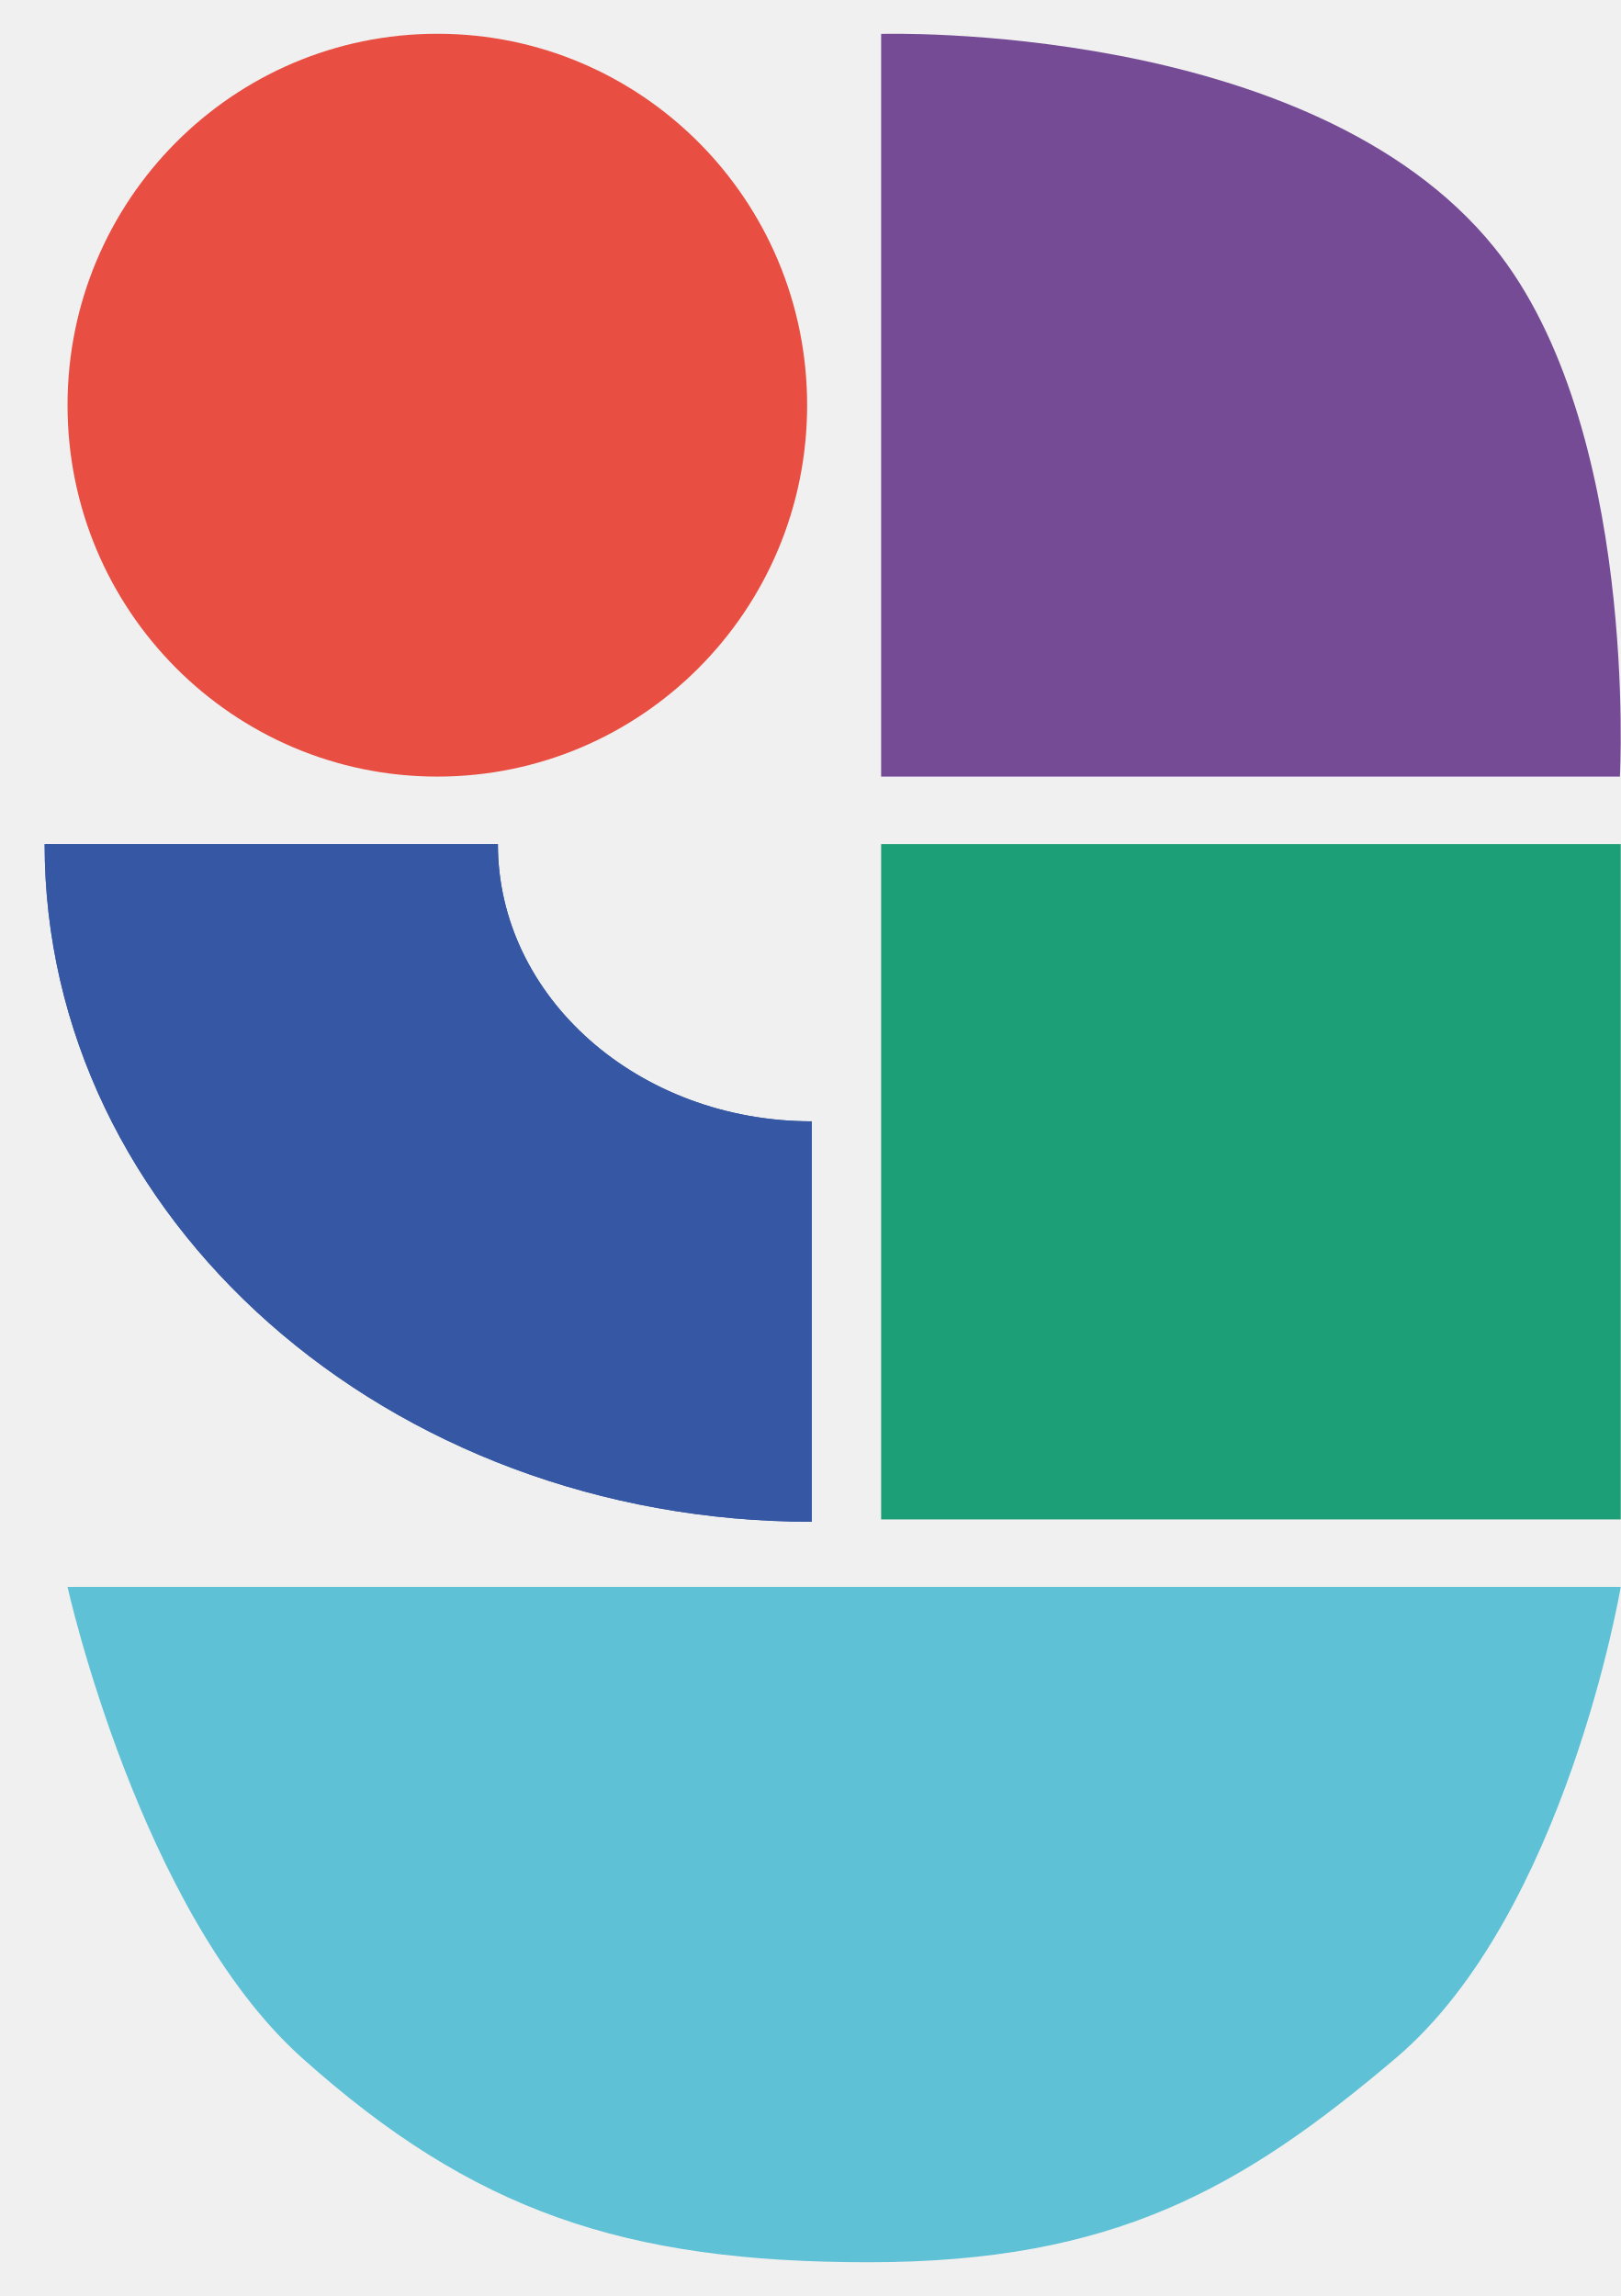
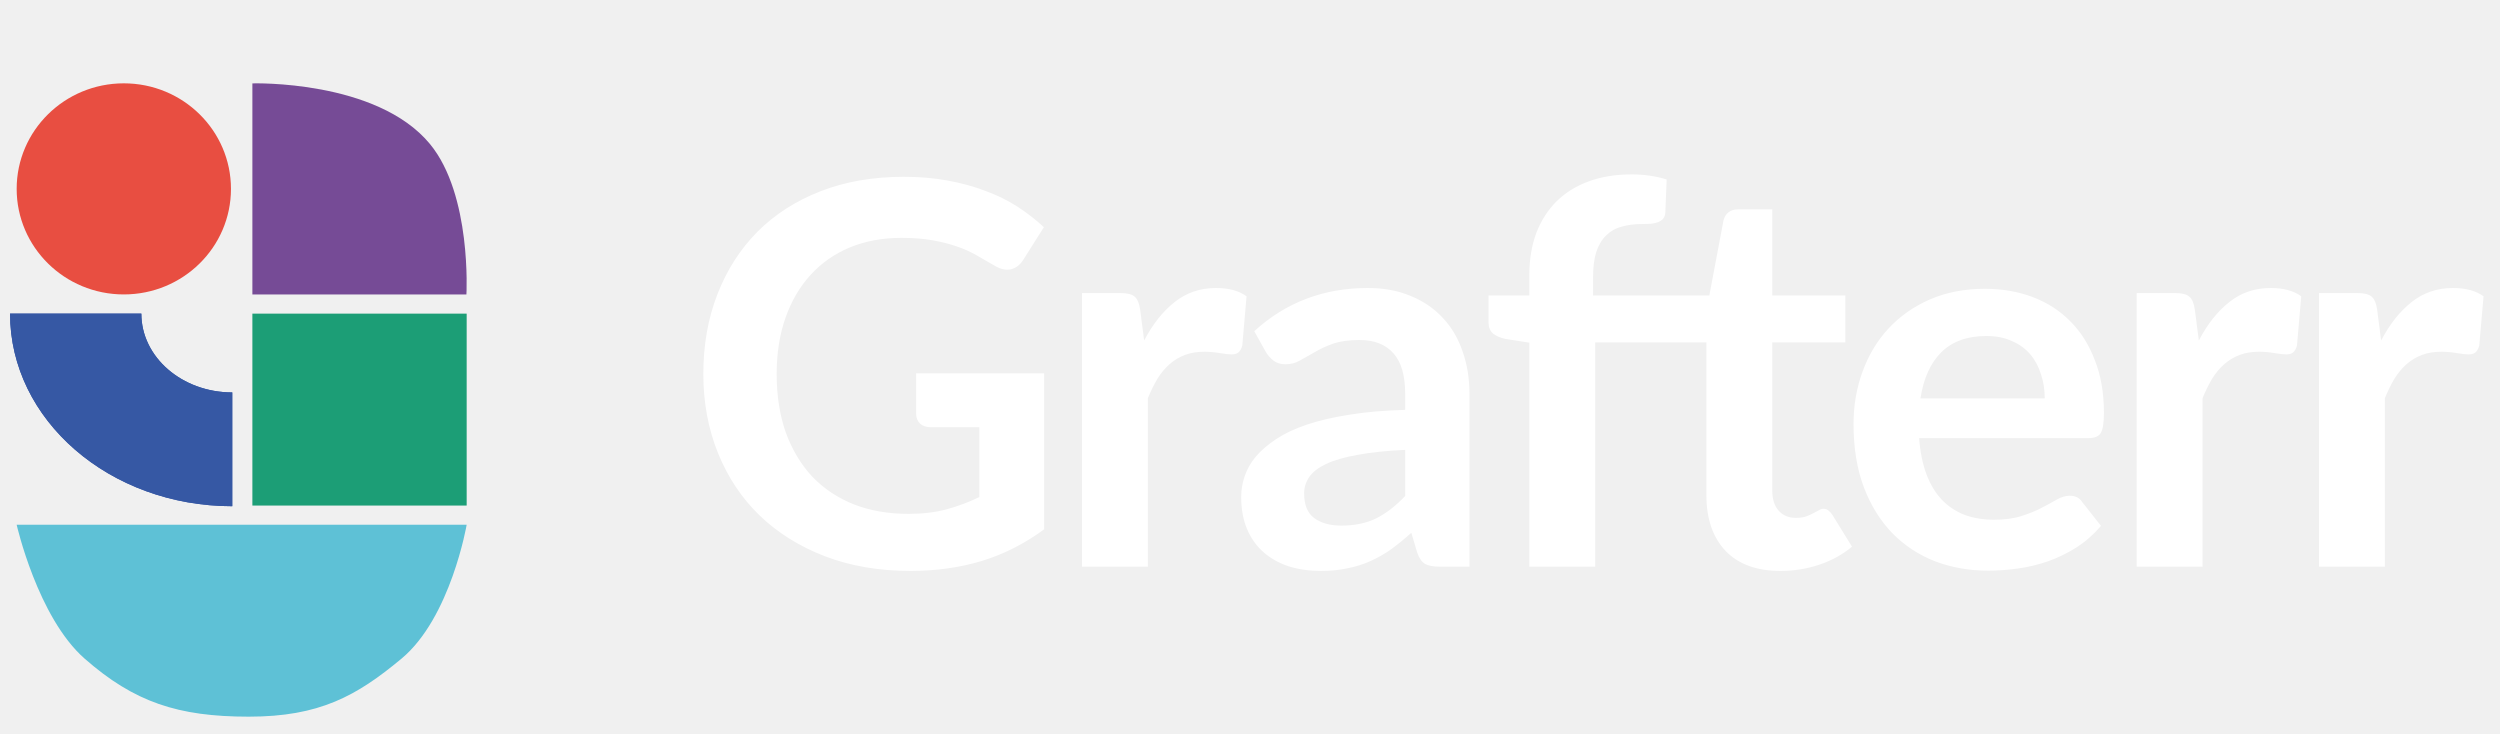
- <svg xmlns="http://www.w3.org/2000/svg" width="24" height="34" viewBox="0 0 24 34" fill="none">
-   <mask id="path-1-inside-1_38_154" fill="white">
-     <path fill-rule="evenodd" clip-rule="evenodd" d="M12.02 22.535L12.02 16.605C9.453 16.605 7.373 14.767 7.373 12.5L0.661 12.5C0.661 18.042 5.746 22.535 12.02 22.535Z" />
+ <svg xmlns="http://www.w3.org/2000/svg" width="150" height="44" viewBox="0 0 150 44" fill="none">
+   <mask id="path-1-inside-1_45_4831" fill="white">
+     <path fill-rule="evenodd" clip-rule="evenodd" d="M13.936 30.373L13.936 23.545C10.923 23.545 8.481 21.429 8.481 18.818L0.602 18.818C0.602 25.2 6.572 30.373 13.936 30.373Z" />
  </mask>
-   <path fill-rule="evenodd" clip-rule="evenodd" d="M12.02 22.535L12.02 16.605C9.453 16.605 7.373 14.767 7.373 12.5L0.661 12.5C0.661 18.042 5.746 22.535 12.02 22.535Z" fill="#3658A4" />
-   <path d="M12.02 22.535L12.02 47.535L37.02 47.535L37.02 22.535L12.02 22.535ZM12.02 16.605L37.02 16.605L37.02 -8.395L12.02 -8.395L12.02 16.605ZM7.373 12.5L32.373 12.5L32.373 -12.5L7.373 -12.5L7.373 12.5ZM0.661 12.5L0.661 -12.5L-24.339 -12.5L-24.339 12.5L0.661 12.5ZM37.02 22.535L37.02 16.605L-12.98 16.605L-12.98 22.535L37.02 22.535ZM-17.627 12.5C-17.627 31.397 -1.351 41.605 12.02 41.605L12.02 -8.395C20.258 -8.395 32.373 -1.863 32.373 12.5L-17.627 12.5ZM0.661 37.5L7.373 37.5L7.373 -12.5L0.661 -12.5L0.661 37.5ZM12.02 -2.465C14.829 -2.465 17.915 -1.46 20.54 0.859C23.212 3.22 25.661 7.286 25.661 12.5L-24.339 12.5C-24.339 34.672 -5.058 47.535 12.02 47.535L12.02 -2.465Z" fill="#3658A4" mask="url(#path-1-inside-1_38_154)" />
-   <path d="M13.048 11.5V0.502C13.048 0.502 19.41 0.305 22.126 3.663C24.269 6.314 23.988 11.5 23.988 11.5H13.048Z" fill="#764B96" />
-   <ellipse cx="6.476" cy="6" rx="5.476" ry="5.5" fill="#E84E41" />
-   <rect x="13.048" y="12.5" width="10.952" height="10" fill="#1C9E76" />
-   <path d="M24 23.5H1C1 23.5 2.072 28.324 4.472 30.474C7.006 32.744 9.245 33.5 12.862 33.5C16.478 33.5 18.379 32.421 20.673 30.474C23.185 28.34 24 23.5 24 23.5Z" fill="#5EC1D6" />
+   <path fill-rule="evenodd" clip-rule="evenodd" d="M13.936 30.373L13.936 23.545C10.923 23.545 8.481 21.429 8.481 18.818L0.602 18.818C0.602 25.2 6.572 30.373 13.936 30.373Z" fill="#3658A4" />
+   <path d="M13.936 30.373L13.936 55.373L38.936 55.373L38.936 30.373L13.936 30.373ZM13.936 23.545L38.936 23.545L38.936 -1.455L13.936 -1.455L13.936 23.545ZM8.481 18.818L33.481 18.818L33.481 -6.182L8.481 -6.182L8.481 18.818ZM0.602 18.818L0.602 -6.182L-24.398 -6.182L-24.398 18.818L0.602 18.818ZM38.936 30.373L38.936 23.545L-11.064 23.545L-11.064 30.373L38.936 30.373ZM-16.519 18.818C-16.519 38.478 0.598 48.545 13.936 48.545L13.936 -1.455C21.249 -1.455 33.481 4.38 33.481 18.818L-16.519 18.818ZM0.602 43.818L8.481 43.818L8.481 -6.182L0.602 -6.182L0.602 43.818ZM13.936 5.373C16.064 5.373 18.595 6.116 20.879 8.095C23.214 10.119 25.602 13.843 25.602 18.818L-24.398 18.818C-24.398 42.249 -3.754 55.373 13.936 55.373L13.936 5.373Z" fill="#3658A4" mask="url(#path-1-inside-1_45_4831)" />
+   <path d="M15.143 17.667V5.003C15.143 5.003 22.611 4.775 25.799 8.642C28.315 11.695 27.985 17.667 27.985 17.667H15.143Z" fill="#764B96" />
+   <ellipse cx="7.429" cy="11.333" rx="6.429" ry="6.333" fill="#E84E41" />
+   <rect x="15.143" y="18.818" width="12.857" height="11.515" fill="#1C9E76" />
+   <path d="M28 31.485H1C1 31.485 2.258 37.04 5.075 39.515C8.051 42.129 10.679 43 14.925 43C19.17 43 21.402 41.758 24.094 39.515C27.043 37.059 28 31.485 28 31.485Z" fill="#5EC1D6" />
+   <path d="M62.648 22.4V31.76C61.475 32.624 60.221 33.259 58.888 33.664C57.565 34.059 56.147 34.256 54.632 34.256C52.744 34.256 51.032 33.963 49.496 33.376C47.971 32.789 46.664 31.973 45.576 30.928C44.499 29.883 43.667 28.635 43.08 27.184C42.493 25.733 42.2 24.149 42.2 22.432C42.2 20.693 42.483 19.099 43.048 17.648C43.613 16.197 44.413 14.949 45.448 13.904C46.493 12.859 47.757 12.048 49.24 11.472C50.723 10.896 52.387 10.608 54.232 10.608C55.171 10.608 56.045 10.683 56.856 10.832C57.677 10.981 58.435 11.189 59.128 11.456C59.832 11.712 60.472 12.027 61.048 12.4C61.624 12.773 62.152 13.184 62.632 13.632L61.4 15.584C61.208 15.893 60.957 16.085 60.648 16.16C60.339 16.224 60.003 16.144 59.64 15.92C59.288 15.717 58.936 15.515 58.584 15.312C58.232 15.109 57.837 14.933 57.4 14.784C56.973 14.635 56.488 14.512 55.944 14.416C55.411 14.32 54.792 14.272 54.088 14.272C52.947 14.272 51.912 14.464 50.984 14.848C50.067 15.232 49.283 15.781 48.632 16.496C47.981 17.211 47.48 18.069 47.128 19.072C46.776 20.075 46.6 21.195 46.6 22.432C46.6 23.755 46.787 24.939 47.16 25.984C47.544 27.019 48.077 27.899 48.76 28.624C49.453 29.339 50.285 29.888 51.256 30.272C52.227 30.645 53.309 30.832 54.504 30.832C55.357 30.832 56.12 30.741 56.792 30.56C57.464 30.379 58.12 30.133 58.76 29.824V25.632H55.848C55.571 25.632 55.352 25.557 55.192 25.408C55.043 25.248 54.968 25.056 54.968 24.832V22.4H62.648ZM68.649 20.432C69.161 19.451 69.769 18.683 70.473 18.128C71.177 17.563 72.009 17.28 72.969 17.28C73.726 17.28 74.334 17.445 74.793 17.776L74.537 20.736C74.483 20.928 74.403 21.067 74.297 21.152C74.201 21.227 74.067 21.264 73.897 21.264C73.737 21.264 73.497 21.237 73.177 21.184C72.867 21.131 72.563 21.104 72.265 21.104C71.827 21.104 71.438 21.168 71.097 21.296C70.755 21.424 70.446 21.611 70.169 21.856C69.902 22.091 69.662 22.379 69.449 22.72C69.246 23.061 69.054 23.451 68.873 23.888V34H64.921V17.584H67.241C67.646 17.584 67.929 17.659 68.089 17.808C68.249 17.947 68.355 18.203 68.409 18.576L68.649 20.432ZM84.311 26.992C83.17 27.045 82.21 27.147 81.431 27.296C80.653 27.435 80.029 27.616 79.559 27.84C79.09 28.064 78.754 28.325 78.552 28.624C78.349 28.923 78.248 29.248 78.248 29.6C78.248 30.293 78.45 30.789 78.856 31.088C79.272 31.387 79.81 31.536 80.472 31.536C81.282 31.536 81.981 31.392 82.567 31.104C83.165 30.805 83.746 30.357 84.311 29.76V26.992ZM75.255 19.872C77.144 18.144 79.415 17.28 82.072 17.28C83.031 17.28 83.89 17.44 84.647 17.76C85.405 18.069 86.045 18.507 86.567 19.072C87.09 19.627 87.485 20.293 87.751 21.072C88.029 21.851 88.168 22.704 88.168 23.632V34H86.376C86.002 34 85.714 33.947 85.511 33.84C85.309 33.723 85.149 33.493 85.031 33.152L84.68 31.968C84.263 32.341 83.858 32.672 83.463 32.96C83.069 33.237 82.658 33.472 82.231 33.664C81.805 33.856 81.346 34 80.856 34.096C80.376 34.203 79.842 34.256 79.255 34.256C78.562 34.256 77.922 34.165 77.335 33.984C76.749 33.792 76.242 33.509 75.816 33.136C75.389 32.763 75.058 32.299 74.823 31.744C74.589 31.189 74.472 30.544 74.472 29.808C74.472 29.392 74.541 28.981 74.68 28.576C74.818 28.16 75.042 27.765 75.352 27.392C75.671 27.019 76.082 26.667 76.584 26.336C77.085 26.005 77.698 25.717 78.424 25.472C79.159 25.227 80.013 25.029 80.984 24.88C81.954 24.72 83.064 24.624 84.311 24.592V23.632C84.311 22.533 84.077 21.723 83.608 21.2C83.138 20.667 82.461 20.4 81.576 20.4C80.936 20.4 80.402 20.475 79.975 20.624C79.559 20.773 79.192 20.944 78.871 21.136C78.552 21.317 78.258 21.483 77.992 21.632C77.736 21.781 77.448 21.856 77.127 21.856C76.85 21.856 76.615 21.787 76.424 21.648C76.231 21.499 76.077 21.328 75.96 21.136L75.255 19.872ZM106.336 20.544V29.44C106.336 29.952 106.464 30.352 106.72 30.64C106.976 30.928 107.318 31.072 107.744 31.072C107.99 31.072 108.192 31.045 108.352 30.992C108.523 30.928 108.667 30.864 108.784 30.8C108.912 30.736 109.024 30.677 109.12 30.624C109.216 30.56 109.312 30.528 109.408 30.528C109.526 30.528 109.622 30.56 109.696 30.624C109.771 30.677 109.851 30.763 109.936 30.88L111.12 32.8C110.544 33.28 109.883 33.643 109.136 33.888C108.4 34.133 107.632 34.256 106.832 34.256C105.403 34.256 104.304 33.856 103.536 33.056C102.768 32.245 102.384 31.131 102.384 29.712V20.544H95.712V34H91.76V20.56L90.336 20.336C90.027 20.272 89.776 20.165 89.584 20.016C89.403 19.856 89.312 19.632 89.312 19.344V17.728H91.76V16.512C91.76 15.573 91.899 14.731 92.176 13.984C92.464 13.237 92.87 12.603 93.392 12.08C93.926 11.557 94.571 11.157 95.328 10.88C96.086 10.603 96.939 10.464 97.888 10.464C98.646 10.464 99.35 10.565 100 10.768L99.92 12.752C99.91 12.901 99.867 13.024 99.792 13.12C99.718 13.205 99.616 13.275 99.488 13.328C99.371 13.371 99.232 13.403 99.072 13.424C98.912 13.435 98.742 13.44 98.56 13.44C98.091 13.44 97.67 13.493 97.296 13.6C96.934 13.696 96.624 13.872 96.368 14.128C96.112 14.373 95.915 14.704 95.776 15.12C95.648 15.525 95.584 16.032 95.584 16.64V17.728H102.56L103.408 13.232C103.462 13.019 103.563 12.853 103.712 12.736C103.862 12.619 104.054 12.56 104.288 12.56H106.336V17.728H110.72V20.544H106.336ZM122.684 23.904C122.684 23.392 122.61 22.912 122.46 22.464C122.322 22.005 122.108 21.605 121.82 21.264C121.532 20.923 121.164 20.656 120.716 20.464C120.279 20.261 119.767 20.16 119.18 20.16C118.039 20.16 117.138 20.485 116.476 21.136C115.826 21.787 115.41 22.709 115.228 23.904H122.684ZM115.148 26.288C115.212 27.131 115.362 27.861 115.596 28.48C115.831 29.088 116.14 29.595 116.524 30C116.908 30.395 117.362 30.693 117.884 30.896C118.418 31.088 119.004 31.184 119.644 31.184C120.284 31.184 120.834 31.109 121.292 30.96C121.762 30.811 122.167 30.645 122.508 30.464C122.86 30.283 123.164 30.117 123.42 29.968C123.687 29.819 123.943 29.744 124.188 29.744C124.519 29.744 124.764 29.867 124.924 30.112L126.06 31.552C125.623 32.064 125.132 32.496 124.588 32.848C124.044 33.189 123.474 33.467 122.876 33.68C122.29 33.883 121.687 34.027 121.068 34.112C120.46 34.197 119.868 34.24 119.292 34.24C118.151 34.24 117.09 34.053 116.108 33.68C115.127 33.296 114.274 32.736 113.548 32C112.823 31.253 112.252 30.336 111.836 29.248C111.42 28.149 111.212 26.88 111.212 25.44C111.212 24.32 111.394 23.269 111.756 22.288C112.119 21.296 112.636 20.437 113.308 19.712C113.991 18.976 114.818 18.395 115.788 17.968C116.77 17.541 117.874 17.328 119.1 17.328C120.135 17.328 121.09 17.493 121.964 17.824C122.839 18.155 123.591 18.64 124.22 19.28C124.85 19.909 125.34 20.688 125.692 21.616C126.055 22.533 126.236 23.584 126.236 24.768C126.236 25.365 126.172 25.771 126.044 25.984C125.916 26.187 125.671 26.288 125.308 26.288H115.148ZM131.93 20.432C132.442 19.451 133.05 18.683 133.754 18.128C134.458 17.563 135.29 17.28 136.25 17.28C137.007 17.28 137.615 17.445 138.074 17.776L137.818 20.736C137.765 20.928 137.685 21.067 137.578 21.152C137.482 21.227 137.349 21.264 137.178 21.264C137.018 21.264 136.778 21.237 136.458 21.184C136.149 21.131 135.845 21.104 135.546 21.104C135.109 21.104 134.719 21.168 134.378 21.296C134.037 21.424 133.727 21.611 133.45 21.856C133.183 22.091 132.943 22.379 132.73 22.72C132.527 23.061 132.335 23.451 132.154 23.888V34H128.202V17.584H130.522C130.927 17.584 131.21 17.659 131.37 17.808C131.53 17.947 131.637 18.203 131.69 18.576L131.93 20.432ZM142.868 20.432C143.38 19.451 143.988 18.683 144.692 18.128C145.396 17.563 146.228 17.28 147.188 17.28C147.945 17.28 148.553 17.445 149.012 17.776L148.756 20.736C148.702 20.928 148.622 21.067 148.516 21.152C148.42 21.227 148.286 21.264 148.116 21.264C147.956 21.264 147.716 21.237 147.396 21.184C147.086 21.131 146.782 21.104 146.484 21.104C146.046 21.104 145.657 21.168 145.316 21.296C144.974 21.424 144.665 21.611 144.388 21.856C144.121 22.091 143.881 22.379 143.668 22.72C143.465 23.061 143.273 23.451 143.092 23.888V34H139.14V17.584H141.46C141.865 17.584 142.148 17.659 142.308 17.808C142.468 17.947 142.574 18.203 142.628 18.576L142.868 20.432Z" fill="white" />
</svg>
